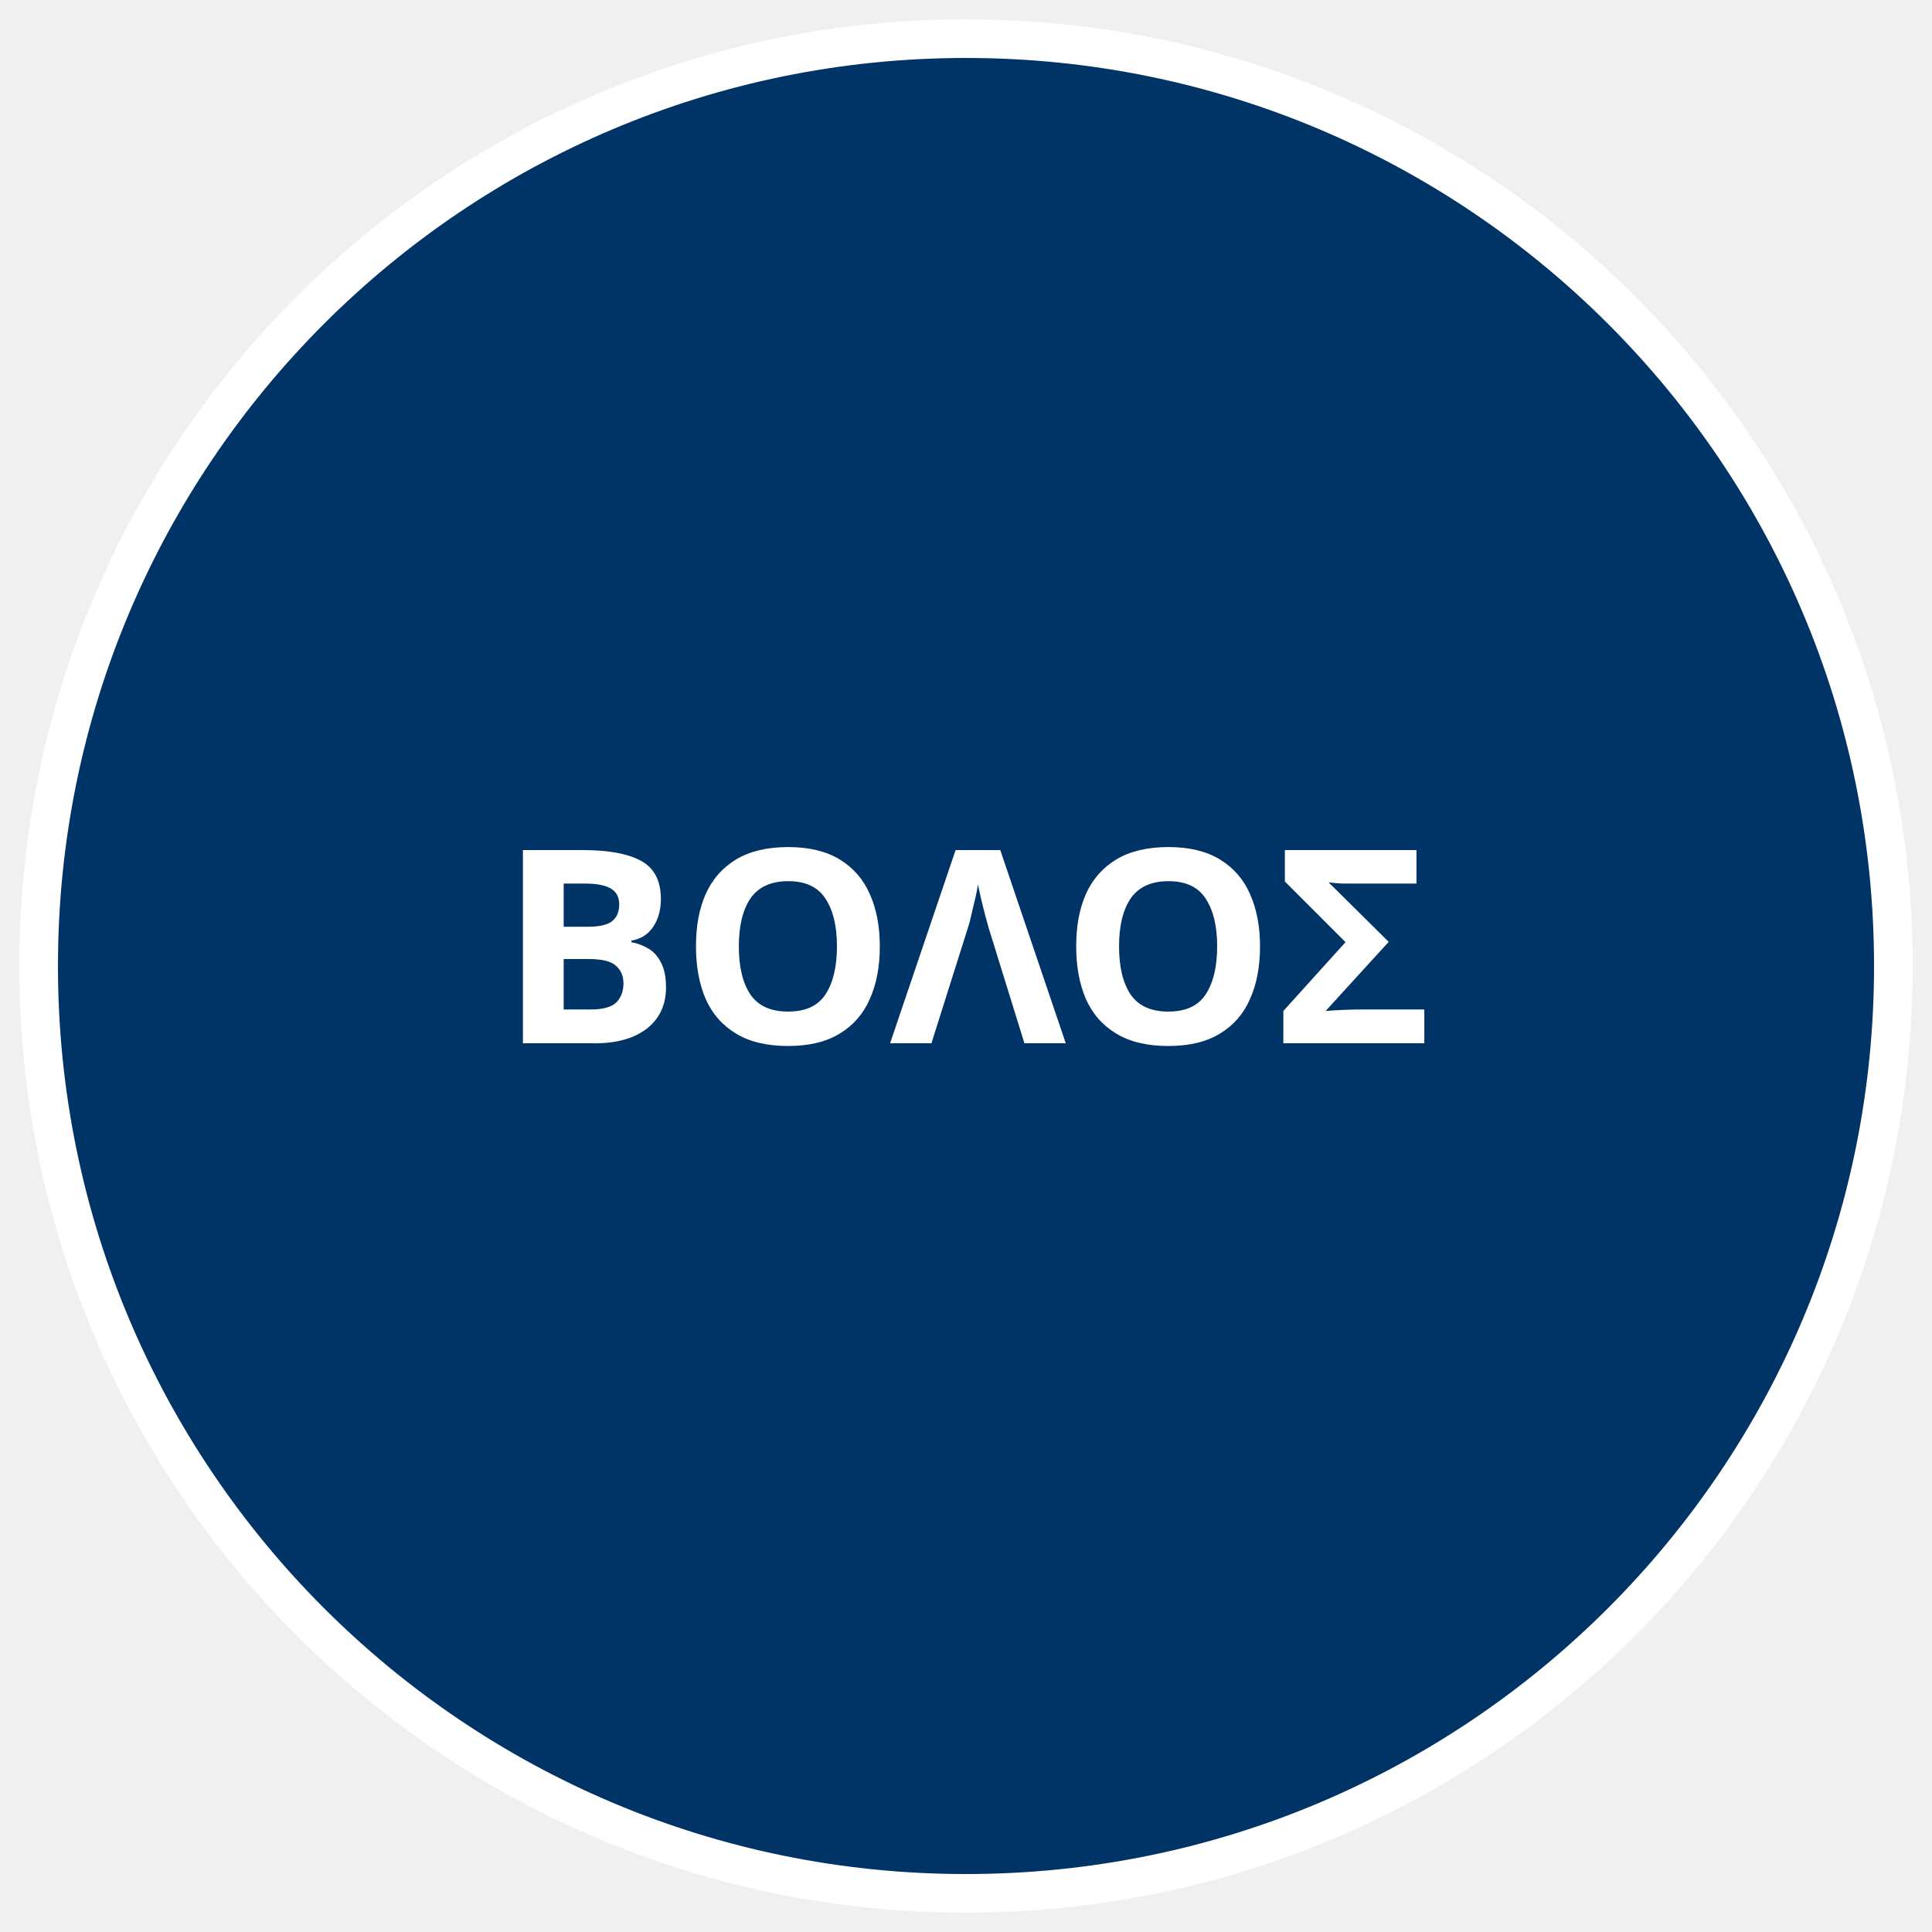
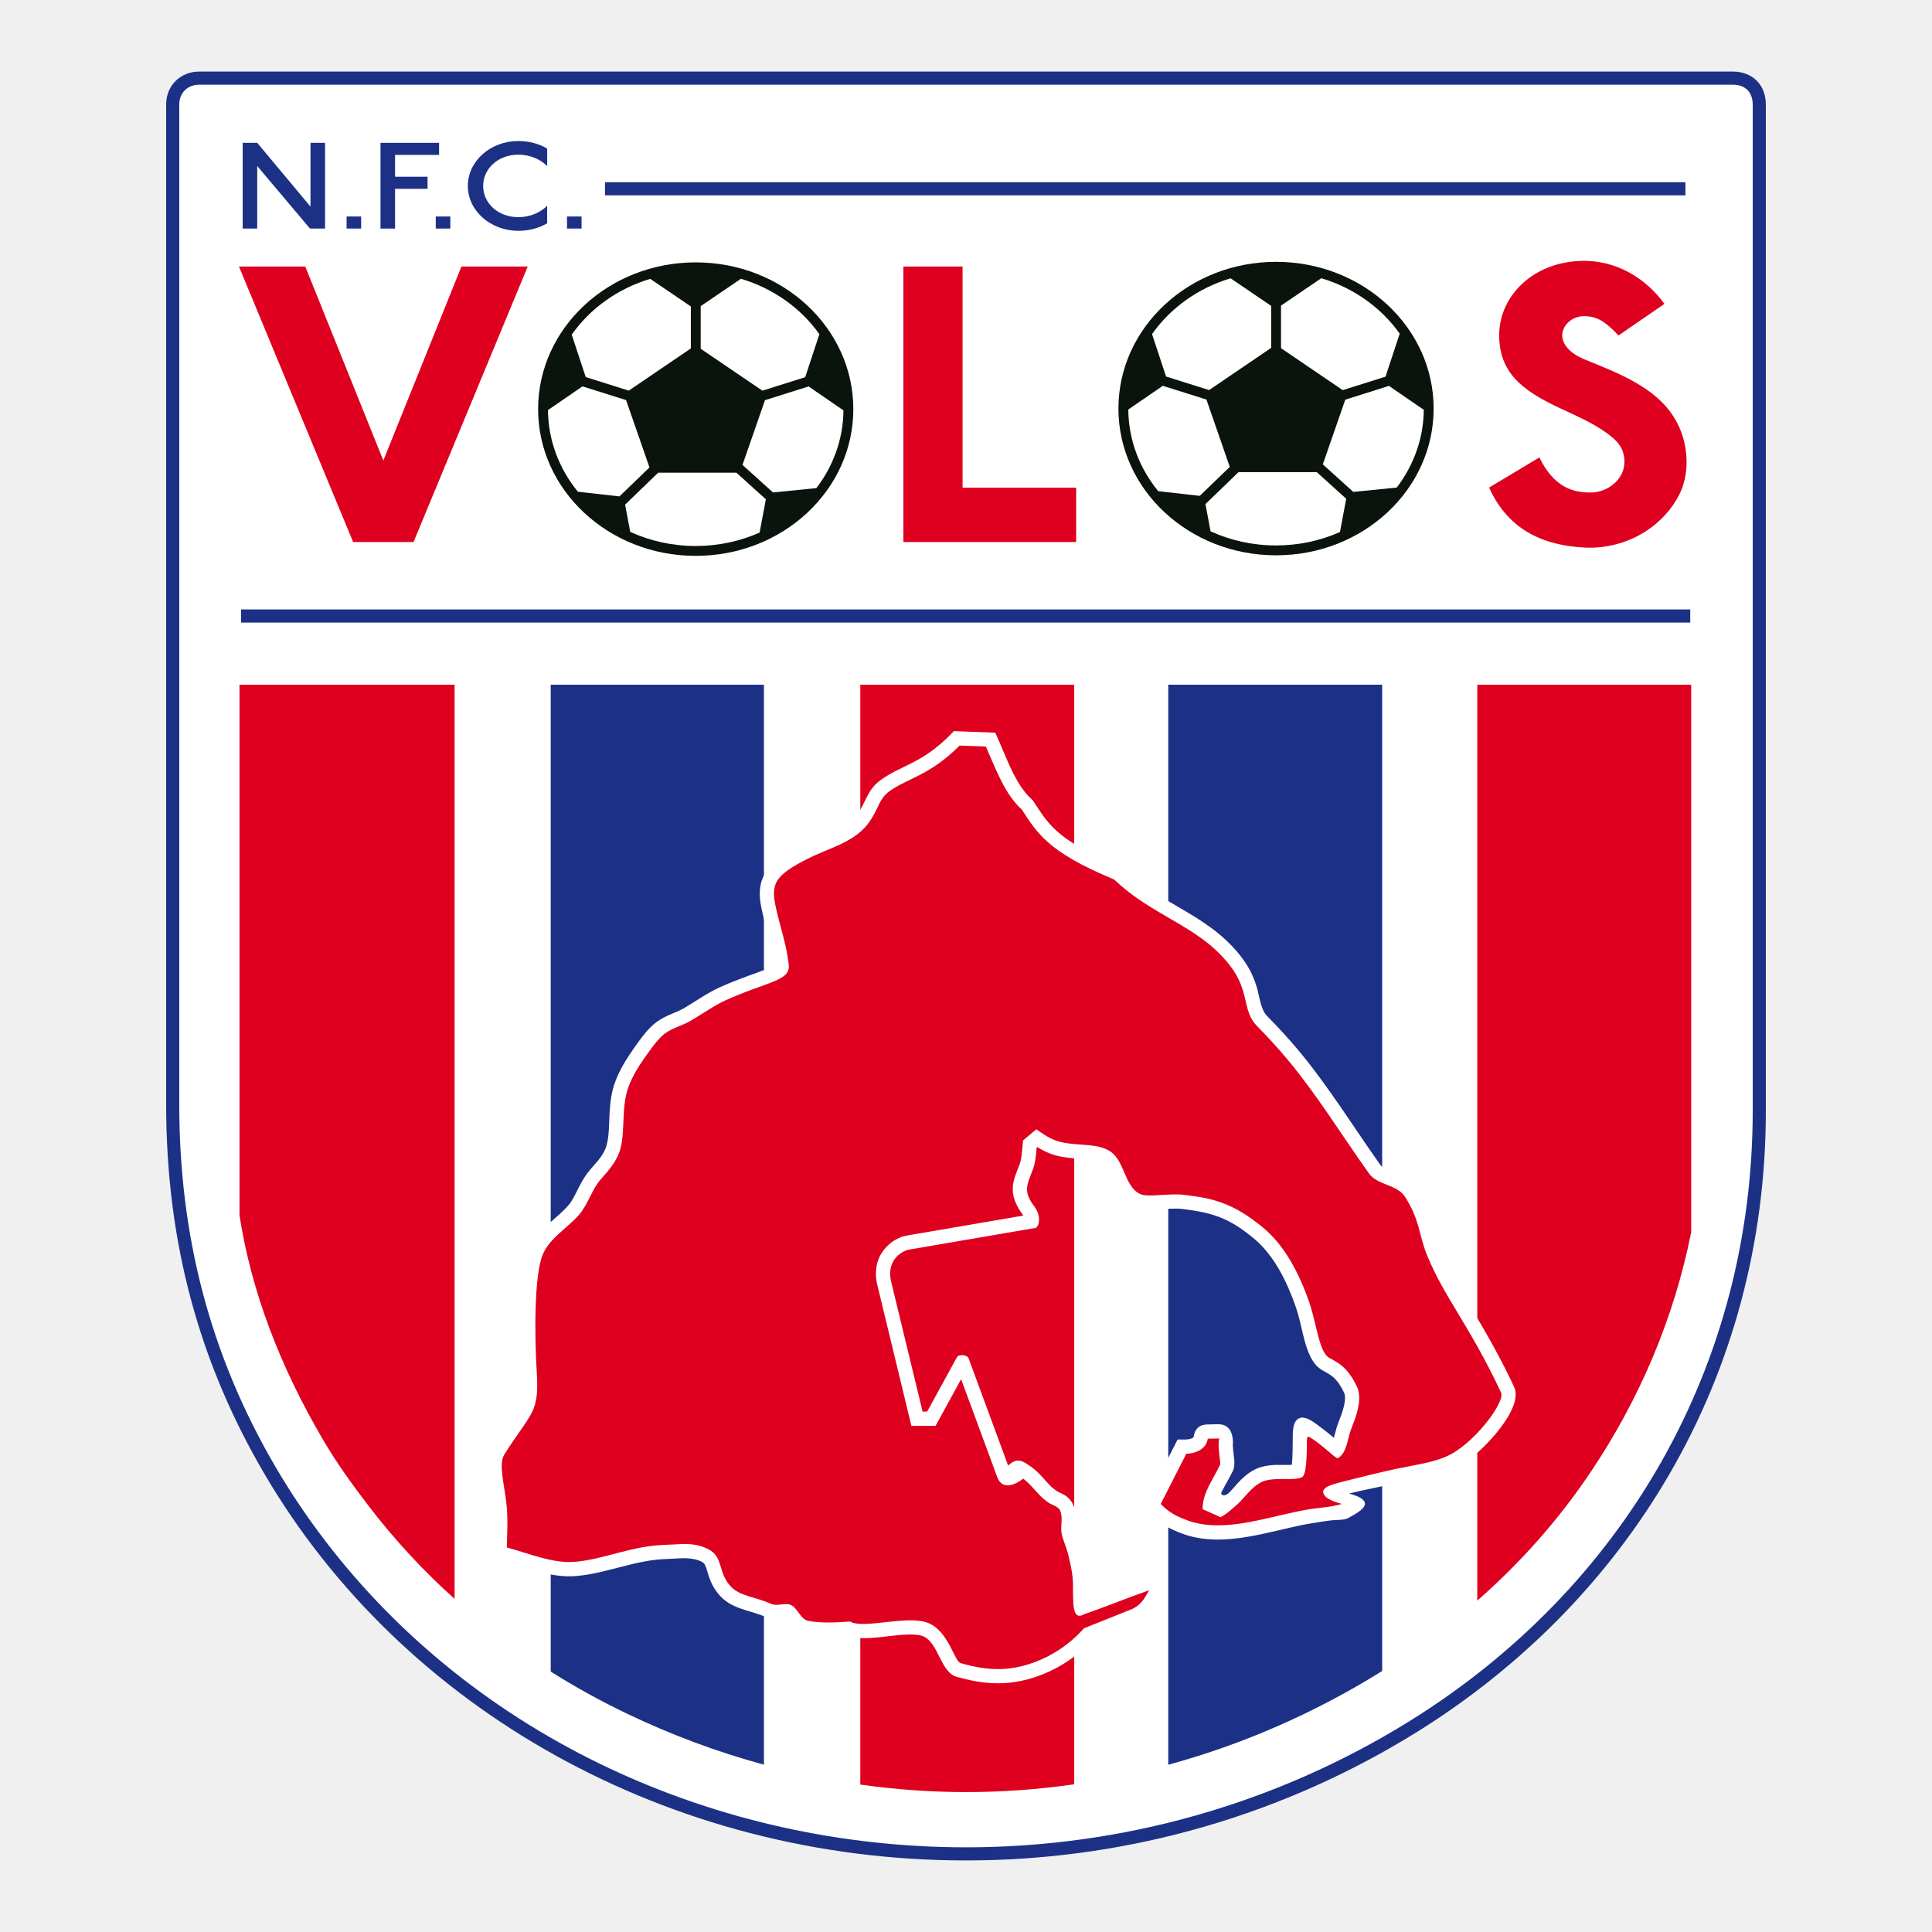
- <svg xmlns="http://www.w3.org/2000/svg" viewBox="0 0 100 100">
-   <circle cx="50" cy="50" r="48" fill="#003366" stroke="#fff" stroke-width="2" />
-   <text x="50" y="54" text-anchor="middle" font-family="Arial Black,sans-serif" font-size="14" font-weight="900" fill="#fff">ΒΟΛΟΣ</text>
+ <svg xmlns="http://www.w3.org/2000/svg" width="108" height="108" viewBox="0 0 108 108" fill="none">
+   <path fill-rule="evenodd" clip-rule="evenodd" d="M11.137 4H96.863C97.969 4 98.712 4.744 98.712 5.849V62.07C98.712 77.11 90.916 89.566 79.139 96.862C71.958 101.311 63.315 104 54 104C37.324 104 22.467 95.501 14.787 82.4C11.184 76.256 9.288 69.539 9.288 61.733V5.849C9.288 4.743 10.123 4 11.137 4Z" fill="#1C3186" />
+   <path fill-rule="evenodd" clip-rule="evenodd" d="M11.137 4.734C10.483 4.734 10.021 5.193 10.021 5.849V61.733C10.021 69.053 11.723 75.724 15.419 82.029C16.251 83.447 17.169 84.811 18.166 86.117C26.644 97.211 40.146 103.266 53.999 103.266C62.745 103.266 71.317 100.844 78.752 96.238C90.785 88.784 97.978 76.321 97.978 62.07V5.849C97.978 5.15 97.562 4.734 96.863 4.734H11.137Z" fill="white" />
+   <path fill-rule="evenodd" clip-rule="evenodd" d="M33.82 10.92H94.216V10.186H33.82V10.92Z" fill="#1C3186" />
+   <path fill-rule="evenodd" clip-rule="evenodd" d="M13.473 34.802H94.486V34.068H13.473V34.802Z" fill="#1C3186" />
+   <path fill-rule="evenodd" clip-rule="evenodd" d="M13.388 38.275V67.937C14.047 72.186 15.645 76.369 18.058 80.482C18.825 81.792 19.673 82.963 20.596 84.169C22.05 86.072 23.663 87.81 25.411 89.38V38.275H13.388Z" fill="#DE001E" />
+   <path fill-rule="evenodd" clip-rule="evenodd" d="M30.785 38.275V93.442C32.162 94.31 33.589 95.097 35.058 95.8C37.505 96.972 40.068 97.93 42.705 98.648V38.275H30.785Z" fill="#1C3186" />
+   <path fill-rule="evenodd" clip-rule="evenodd" d="M48.091 38.275V99.759C50.043 100.035 52.018 100.178 53.999 100.178C56.031 100.178 58.052 100.031 60.049 99.743V38.275H48.091Z" fill="#DE001E" />
+   <path fill-rule="evenodd" clip-rule="evenodd" d="M65.306 38.275V98.651C69.461 97.517 73.452 95.772 77.143 93.486L77.264 93.41V38.275H65.306Z" fill="#1C3186" />
+   <path fill-rule="evenodd" clip-rule="evenodd" d="M82.581 38.275V89.476C85.031 87.329 87.168 84.909 88.969 82.214C91.657 78.192 93.584 73.678 94.539 68.876V38.275H82.581Z" fill="#DE001E" />
+   <path fill-rule="evenodd" clip-rule="evenodd" d="M68.642 83.498C68.896 83.274 69.13 82.956 69.382 82.71C69.719 82.381 70.1 82.108 70.562 81.99C70.794 81.931 71.032 81.903 71.272 81.891C71.454 81.882 71.902 81.902 72.211 81.884C72.265 81.476 72.261 80.782 72.264 80.517C72.27 80.099 72.228 79.419 72.658 79.268C72.946 79.166 73.348 79.423 73.634 79.64C73.91 79.851 74.198 80.062 74.46 80.287C74.491 80.314 74.525 80.346 74.561 80.379C74.564 80.37 74.566 80.362 74.568 80.353C74.656 80.02 74.738 79.704 74.869 79.383C75.016 79.024 75.314 78.218 75.128 77.836C74.975 77.521 74.776 77.189 74.504 76.962C74.308 76.799 74.076 76.694 73.861 76.562C73.093 76.09 72.879 74.717 72.676 73.897C72.608 73.623 72.535 73.345 72.442 73.078C71.957 71.682 71.251 70.197 70.095 69.235C68.708 68.082 67.81 67.793 66.093 67.582C65.329 67.488 64.309 67.758 63.614 67.544C63.391 67.475 63.186 67.366 63.004 67.219C62.535 66.841 62.316 66.309 62.084 65.773C61.992 65.562 61.823 65.156 61.623 65.026C61.606 65.015 61.587 65.004 61.57 64.995C61.188 64.787 60.403 64.783 59.967 64.744C59.79 64.728 59.614 64.708 59.439 64.68C58.848 64.582 58.423 64.396 57.984 64.122L57.949 64.15C57.912 64.572 57.88 65.01 57.729 65.4C57.386 66.289 57.189 66.614 57.84 67.47C58.247 68.022 58.085 68.722 57.769 68.662L50.825 69.852C50.524 69.904 50.214 70.123 50.03 70.362C49.737 70.745 49.71 71.207 49.82 71.664L51.574 78.909C51.658 78.909 51.743 78.909 51.828 78.909L53.492 75.873C53.597 75.681 54.071 75.729 54.146 75.934L56.355 81.925C56.881 81.44 57.186 81.672 57.659 82.011C57.784 82.1 57.901 82.199 58.012 82.305C58.333 82.609 58.629 83.032 58.979 83.285C59.26 83.489 59.519 83.509 59.786 83.805C59.87 83.897 59.938 84.002 59.988 84.116C60.056 84.271 60.099 84.434 60.122 84.602C60.144 84.768 60.144 84.933 60.136 85.101C60.13 85.218 60.102 85.457 60.126 85.567C60.212 85.979 60.416 86.374 60.508 86.803C60.629 87.362 60.76 87.872 60.771 88.452C60.775 88.62 60.766 89.007 60.777 89.335C61.848 88.948 62.904 88.518 63.981 88.144L65.115 87.753C65.009 88.522 65.028 89.238 64.567 89.882C64.323 90.222 64.019 90.477 63.641 90.659L63.617 90.67L63.592 90.68C62.748 91.017 61.905 91.354 61.061 91.692C60.12 92.706 58.886 93.468 57.555 93.846C56.187 94.234 54.941 94.144 53.584 93.762C52.546 93.59 52.508 91.766 51.536 91.443C51.131 91.309 50.355 91.391 49.93 91.435C49.222 91.509 48.124 91.7 47.385 91.451C46.607 91.507 45.784 91.532 45.022 91.385C44.83 91.347 44.881 91.363 44.716 91.284C44.398 91.133 44.2 90.892 43.998 90.617C43.97 90.579 43.925 90.514 43.885 90.464C43.858 90.466 43.83 90.47 43.812 90.472C43.446 90.514 43.148 90.541 42.797 90.387C41.874 89.984 40.895 89.967 40.188 89.138C39.919 88.823 39.747 88.485 39.616 88.095C39.554 87.909 39.501 87.665 39.415 87.493C39.348 87.356 39.242 87.301 39.102 87.246C38.514 87.018 37.919 87.132 37.307 87.147C35.527 87.187 33.962 87.945 32.225 88.099C30.796 88.226 29.474 87.632 28.127 87.272L27.543 87.116L27.537 86.512C27.534 86.148 27.559 85.778 27.566 85.413C27.574 84.956 27.564 84.496 27.509 84.042C27.397 83.123 27.003 81.729 27.506 80.908C27.839 80.362 28.215 79.839 28.578 79.313C29.238 78.355 29.293 78.042 29.215 76.826C29.105 75.106 28.985 71.365 29.594 69.854C29.663 69.681 29.749 69.517 29.848 69.36C30.383 68.512 31.178 68.072 31.797 67.351C31.978 67.14 32.134 66.812 32.26 66.563C32.427 66.235 32.597 65.9 32.818 65.604C33.22 65.066 33.742 64.674 33.92 63.982C34.059 63.443 34.044 62.752 34.077 62.192C34.112 61.619 34.18 61.046 34.379 60.504C34.636 59.802 35.014 59.198 35.441 58.59C35.774 58.114 36.23 57.471 36.7 57.133C36.997 56.92 37.291 56.779 37.626 56.643C37.811 56.567 37.996 56.494 38.171 56.394C38.852 56.004 39.492 55.531 40.207 55.204C40.951 54.865 41.693 54.598 42.459 54.32C42.606 54.266 43.11 54.086 43.295 53.961C43.168 52.858 42.769 51.796 42.554 50.708C42.331 49.585 42.534 48.783 43.479 48.074C44.014 47.671 44.681 47.332 45.292 47.059C45.942 46.767 46.653 46.53 47.252 46.141C47.733 45.828 47.933 45.548 48.204 45.062C48.221 45.029 48.239 44.996 48.255 44.962C48.539 44.392 48.698 43.984 49.25 43.588C49.392 43.487 49.539 43.393 49.691 43.305C50.207 43.005 50.761 42.777 51.285 42.487C51.96 42.113 52.534 41.664 53.079 41.117L53.324 40.871L55.636 40.957L55.837 41.412C56.298 42.456 56.798 43.886 57.655 44.666L57.729 44.732L57.783 44.815C57.882 44.964 57.978 45.114 58.078 45.263C58.462 45.84 58.823 46.274 59.373 46.705C60.297 47.43 61.508 47.986 62.586 48.431L62.725 48.487L62.832 48.59C63.633 49.354 64.496 49.895 65.444 50.452C66.731 51.206 67.939 51.872 68.963 52.988C69.583 53.664 69.992 54.307 70.255 55.186C70.391 55.639 70.475 56.429 70.81 56.773C71.443 57.419 72.056 58.08 72.633 58.775C74.293 60.778 75.662 63.008 77.168 65.126C77.192 65.16 77.222 65.188 77.254 65.214C77.396 65.326 77.619 65.411 77.787 65.478C78.358 65.706 78.861 65.93 79.208 66.469C79.695 67.225 79.935 67.883 80.159 68.742C80.262 69.135 80.362 69.515 80.518 69.891C80.971 70.981 81.541 71.934 82.145 72.942C83.047 74.451 83.891 75.92 84.635 77.519C85.112 78.543 83.579 80.256 82.914 80.903C82.393 81.409 81.76 81.908 81.084 82.184C80.201 82.546 79.278 82.663 78.353 82.858C77.502 83.037 76.254 83.278 75.412 83.489C77.184 83.967 75.85 84.584 75.3 84.894C75.034 84.978 74.761 84.957 74.486 84.982C74.133 85.015 73.775 85.085 73.424 85.137C72.997 85.199 72.573 85.292 72.153 85.388C70.203 85.829 68.045 86.458 66.09 85.731C65.39 85.472 64.818 85.167 64.302 84.608L63.926 84.2L65.829 80.469H66.317C66.408 80.469 66.712 80.422 66.73 80.304C66.837 79.59 67.416 79.632 67.603 79.627L68.034 79.615C68.367 79.606 68.89 79.683 68.925 80.615C68.904 80.701 68.918 80.886 68.925 80.975C68.954 81.352 69.086 81.864 68.924 82.212C68.756 82.572 68.507 82.968 68.313 83.358C68.164 83.562 68.424 83.683 68.642 83.498Z" fill="white" />
+   <path fill-rule="evenodd" clip-rule="evenodd" d="M55.11 41.733L53.642 41.678C51.968 43.358 50.753 43.49 49.713 44.235C49.237 44.576 49.127 45.038 48.898 45.449C48.669 45.859 48.404 46.34 47.686 46.807C47.031 47.233 46.285 47.485 45.617 47.784C44.949 48.083 44.349 48.415 43.955 48.71C43.257 49.234 43.173 49.736 43.334 50.553C43.547 51.631 43.967 52.756 44.093 53.939C44.19 54.852 42.836 54.879 40.538 55.928C39.89 56.224 39.277 56.677 38.566 57.084C38.075 57.365 37.658 57.423 37.164 57.778C36.854 58.002 36.464 58.517 36.092 59.046C35.72 59.576 35.365 60.123 35.126 60.778C34.732 61.848 34.948 63.183 34.691 64.18C34.456 65.088 33.743 65.695 33.455 66.081C33.069 66.595 32.804 67.399 32.4 67.869C31.714 68.667 30.711 69.208 30.331 70.151C29.866 71.309 29.87 74.606 30.009 76.775C30.115 78.426 29.856 78.861 29.232 79.764C28.899 80.248 28.486 80.829 28.184 81.323C27.875 81.826 28.17 82.902 28.298 83.945C28.425 84.988 28.327 86.001 28.332 86.504C29.558 86.831 30.905 87.418 32.155 87.307C33.817 87.16 35.312 86.397 37.288 86.352C38.076 86.334 38.632 86.211 39.39 86.506C40.493 86.934 40.075 87.781 40.793 88.622C41.316 89.236 42.136 89.231 43.115 89.659C43.425 89.794 43.779 89.615 44.112 89.685C44.563 89.78 44.715 90.516 45.173 90.605C45.862 90.738 46.676 90.709 47.518 90.644C48.244 91.078 50.617 90.301 51.786 90.689C53.059 91.111 53.341 92.971 53.741 92.98C55.113 93.374 56.19 93.408 57.337 93.081C58.485 92.755 59.673 92.068 60.595 91.022C61.496 90.662 62.395 90.302 63.296 89.942C63.904 89.649 64.039 89.188 64.241 88.895C63.139 89.278 61.699 89.86 60.595 90.242C59.902 90.633 59.998 89.542 59.977 88.468C59.965 87.904 59.81 87.337 59.732 86.972C59.642 86.555 59.435 86.142 59.348 85.733C59.262 85.327 59.444 84.853 59.26 84.436C59.156 84.2 58.869 84.187 58.513 83.93C57.991 83.551 57.69 83.011 57.196 82.657C56.808 82.969 56.035 83.354 55.746 82.572L53.728 77.097L52.299 79.704C51.849 79.704 51.398 79.704 50.948 79.704L49.048 71.851C48.639 70.157 49.846 69.213 50.691 69.068L57.208 67.951C56.25 66.693 56.661 65.961 56.988 65.113C57.126 64.756 57.145 64.149 57.191 63.748L57.933 63.127C58.495 63.53 58.887 63.783 59.568 63.895C60.445 64.039 61.395 63.929 62.056 64.359C62.914 64.916 62.863 66.482 63.847 66.784C64.28 66.917 65.41 66.697 66.191 66.793C67.632 66.971 68.836 67.153 70.603 68.624C71.815 69.632 72.608 71.134 73.193 72.816C73.593 73.968 73.733 75.55 74.277 75.885C74.72 76.157 75.275 76.323 75.842 77.487C76.129 78.074 75.933 78.88 75.605 79.684C75.275 80.489 75.336 81.151 74.793 81.519C74.732 81.56 74.326 81.184 73.949 80.872C73.691 80.659 73.445 80.478 73.332 80.416C73.143 80.31 73.064 80.216 73.059 80.527C73.048 81.425 73.035 82.482 72.765 82.586C72.256 82.782 71.45 82.584 70.759 82.76C70.068 82.937 69.588 83.725 69.168 84.095C68.874 84.353 68.519 84.674 68.224 84.811C67.819 84.631 67.632 84.543 67.227 84.363C67.215 83.45 67.802 82.736 68.203 81.876C68.255 81.765 68.038 80.859 68.157 80.41L67.516 80.422C67.421 81.063 66.738 81.264 66.317 81.264L64.886 84.069C65.34 84.561 65.838 84.79 66.366 84.986C68.092 85.627 70.135 85.029 71.978 84.612C72.422 84.512 72.866 84.415 73.309 84.35C73.879 84.266 74.446 84.246 75.009 84.069C74.386 83.908 74.067 83.713 73.986 83.492C73.857 83.142 74.378 82.997 75.237 82.782C76.019 82.585 77.081 82.314 78.189 82.08C79.064 81.896 79.968 81.783 80.783 81.448C82.349 80.808 84.156 78.373 83.914 77.855C83.031 75.954 82.192 74.569 81.463 73.35C80.859 72.34 80.299 71.435 79.784 70.196C79.304 69.042 79.391 68.223 78.539 66.899C78.089 66.198 77.005 66.269 76.52 65.587C74.969 63.404 73.635 61.23 72.02 59.283C71.437 58.578 70.842 57.942 70.243 57.329C69.725 56.799 69.703 56.115 69.494 55.414C69.308 54.797 69.041 54.249 68.377 53.525C67.416 52.477 66.266 51.856 65.041 51.138C64.148 50.614 63.214 50.052 62.284 49.166C58.529 47.616 57.958 46.521 57.12 45.254C56.172 44.39 55.72 43.114 55.11 41.733Z" fill="#DE001E" />
+   <path fill-rule="evenodd" clip-rule="evenodd" d="M38.891 14.667C43.757 14.667 47.701 18.34 47.701 22.87C47.701 27.4 43.757 31.073 38.891 31.073C34.026 31.073 30.081 27.4 30.081 22.87C30.081 18.34 34.026 14.667 38.891 14.667Z" fill="#0A130C" />
+   <path fill-rule="evenodd" clip-rule="evenodd" d="M41.419 15.584C43.235 16.125 44.778 17.233 45.804 18.682L45.011 21.085L42.618 21.839L39.169 19.495V17.113L41.419 15.584ZM47.15 22.941C47.134 24.558 46.577 26.056 45.637 27.285L43.211 27.529L41.505 25.989L42.762 22.371L45.201 21.602L47.15 22.941ZM42.463 29.771C41.382 30.252 40.17 30.522 38.891 30.522C37.576 30.522 36.333 30.237 35.23 29.731L34.944 28.209L36.794 26.423H41.165L42.813 27.911L42.463 29.771ZM32.305 27.488C31.265 26.217 30.645 24.637 30.632 22.923L32.561 21.598L34.999 22.366L36.306 26.13L34.627 27.749L32.305 27.488ZM31.96 18.708C32.982 17.249 34.528 16.134 36.348 15.588L38.619 17.131V19.477L35.148 21.837L32.742 21.078L31.96 18.708Z" fill="white" />
+   <path fill-rule="evenodd" clip-rule="evenodd" d="M71.332 14.637C76.197 14.637 80.141 18.309 80.141 22.84C80.141 27.369 76.197 31.042 71.332 31.042C66.466 31.042 62.521 27.369 62.521 22.84C62.521 18.309 66.466 14.637 71.332 14.637Z" fill="#0A130C" />
+   <path fill-rule="evenodd" clip-rule="evenodd" d="M73.86 15.553C75.676 16.094 77.219 17.202 78.245 18.652L77.452 21.055L75.059 21.809L71.61 19.464V17.083L73.86 15.553ZM79.591 22.91C79.575 24.528 79.017 26.025 78.078 27.255L75.651 27.498L73.946 25.958L75.202 22.341L77.643 21.571L79.591 22.91ZM74.905 29.74C73.823 30.222 72.612 30.491 71.332 30.491C70.017 30.491 68.774 30.206 67.671 29.7L67.385 28.178L69.235 26.392H73.606L75.254 27.88L74.905 29.74ZM64.746 27.457C63.706 26.187 63.085 24.607 63.073 22.892L65.001 21.567L67.44 22.335L68.745 26.099L67.068 27.719L64.746 27.457ZM64.4 18.677C65.424 17.218 66.969 16.103 68.79 15.557L71.06 17.1V19.446L67.589 21.806L65.183 21.048L64.4 18.677Z" fill="white" />
+   <path fill-rule="evenodd" clip-rule="evenodd" d="M50.499 14.898H53.808V27.259H60.157V30.299H50.499V14.898Z" fill="#DE001E" />
+   <path fill-rule="evenodd" clip-rule="evenodd" d="M25.795 14.898H29.5L23.117 30.299H19.74L13.358 14.898H17.064L21.429 25.743L25.795 14.898Z" fill="#DE001E" />
+   <path fill-rule="evenodd" clip-rule="evenodd" d="M93.044 16.987L90.476 18.752C89.764 18.004 89.291 17.656 88.502 17.675C87.824 17.692 87.316 18.236 87.33 18.762C87.346 19.343 87.907 19.811 88.511 20.062C90.553 20.911 93.089 21.777 93.975 24.133C94.394 25.245 94.407 26.597 93.864 27.666C93.483 28.419 92.858 29.126 92.087 29.642C91.099 30.305 89.87 30.669 88.613 30.61C86.475 30.509 84.368 29.764 83.242 27.255L86.051 25.57C86.849 27.213 87.904 27.555 88.984 27.531C89.838 27.513 90.879 26.81 90.804 25.697C90.755 24.975 90.35 24.588 89.761 24.168C88.228 23.075 86.259 22.667 84.891 21.375C84.128 20.656 83.753 19.72 83.812 18.527C83.91 16.584 85.583 14.751 88.21 14.592C90.314 14.465 92.012 15.565 93.044 16.987Z" fill="#DE001E" />
+   <path fill-rule="evenodd" clip-rule="evenodd" d="M21.27 7.984H24.545V8.659H22.084V9.879H23.9V10.555H22.084V12.777H21.27V7.984Z" fill="#1C3186" />
+   <path fill-rule="evenodd" clip-rule="evenodd" d="M19.375 12.777H20.188V12.102H19.375V12.777Z" fill="#1C3186" />
+   <path fill-rule="evenodd" clip-rule="evenodd" d="M24.359 12.777H25.173V12.102H24.359V12.777Z" fill="#1C3186" />
+   <path fill-rule="evenodd" clip-rule="evenodd" d="M31.696 12.777H32.51V12.102H31.696V12.777Z" fill="#1C3186" />
+   <path fill-rule="evenodd" clip-rule="evenodd" d="M17.357 7.984H18.171V12.777H17.327L14.379 9.28V12.777H13.565V7.984H14.379L17.357 11.551V7.984Z" fill="#1C3186" />
+   <path fill-rule="evenodd" clip-rule="evenodd" d="M28.977 7.883C29.576 7.883 30.131 8.035 30.587 8.305V9.284C30.201 8.895 29.619 8.647 28.977 8.647C27.84 8.647 27.009 9.429 27.009 10.393C27.009 11.357 27.84 12.139 28.977 12.139C29.619 12.139 30.201 11.891 30.587 11.501V12.48C30.131 12.751 29.576 12.903 28.977 12.903C27.417 12.903 26.152 11.779 26.152 10.393C26.152 9.006 27.417 7.883 28.977 7.883Z" fill="#1C3186" />
</svg>
